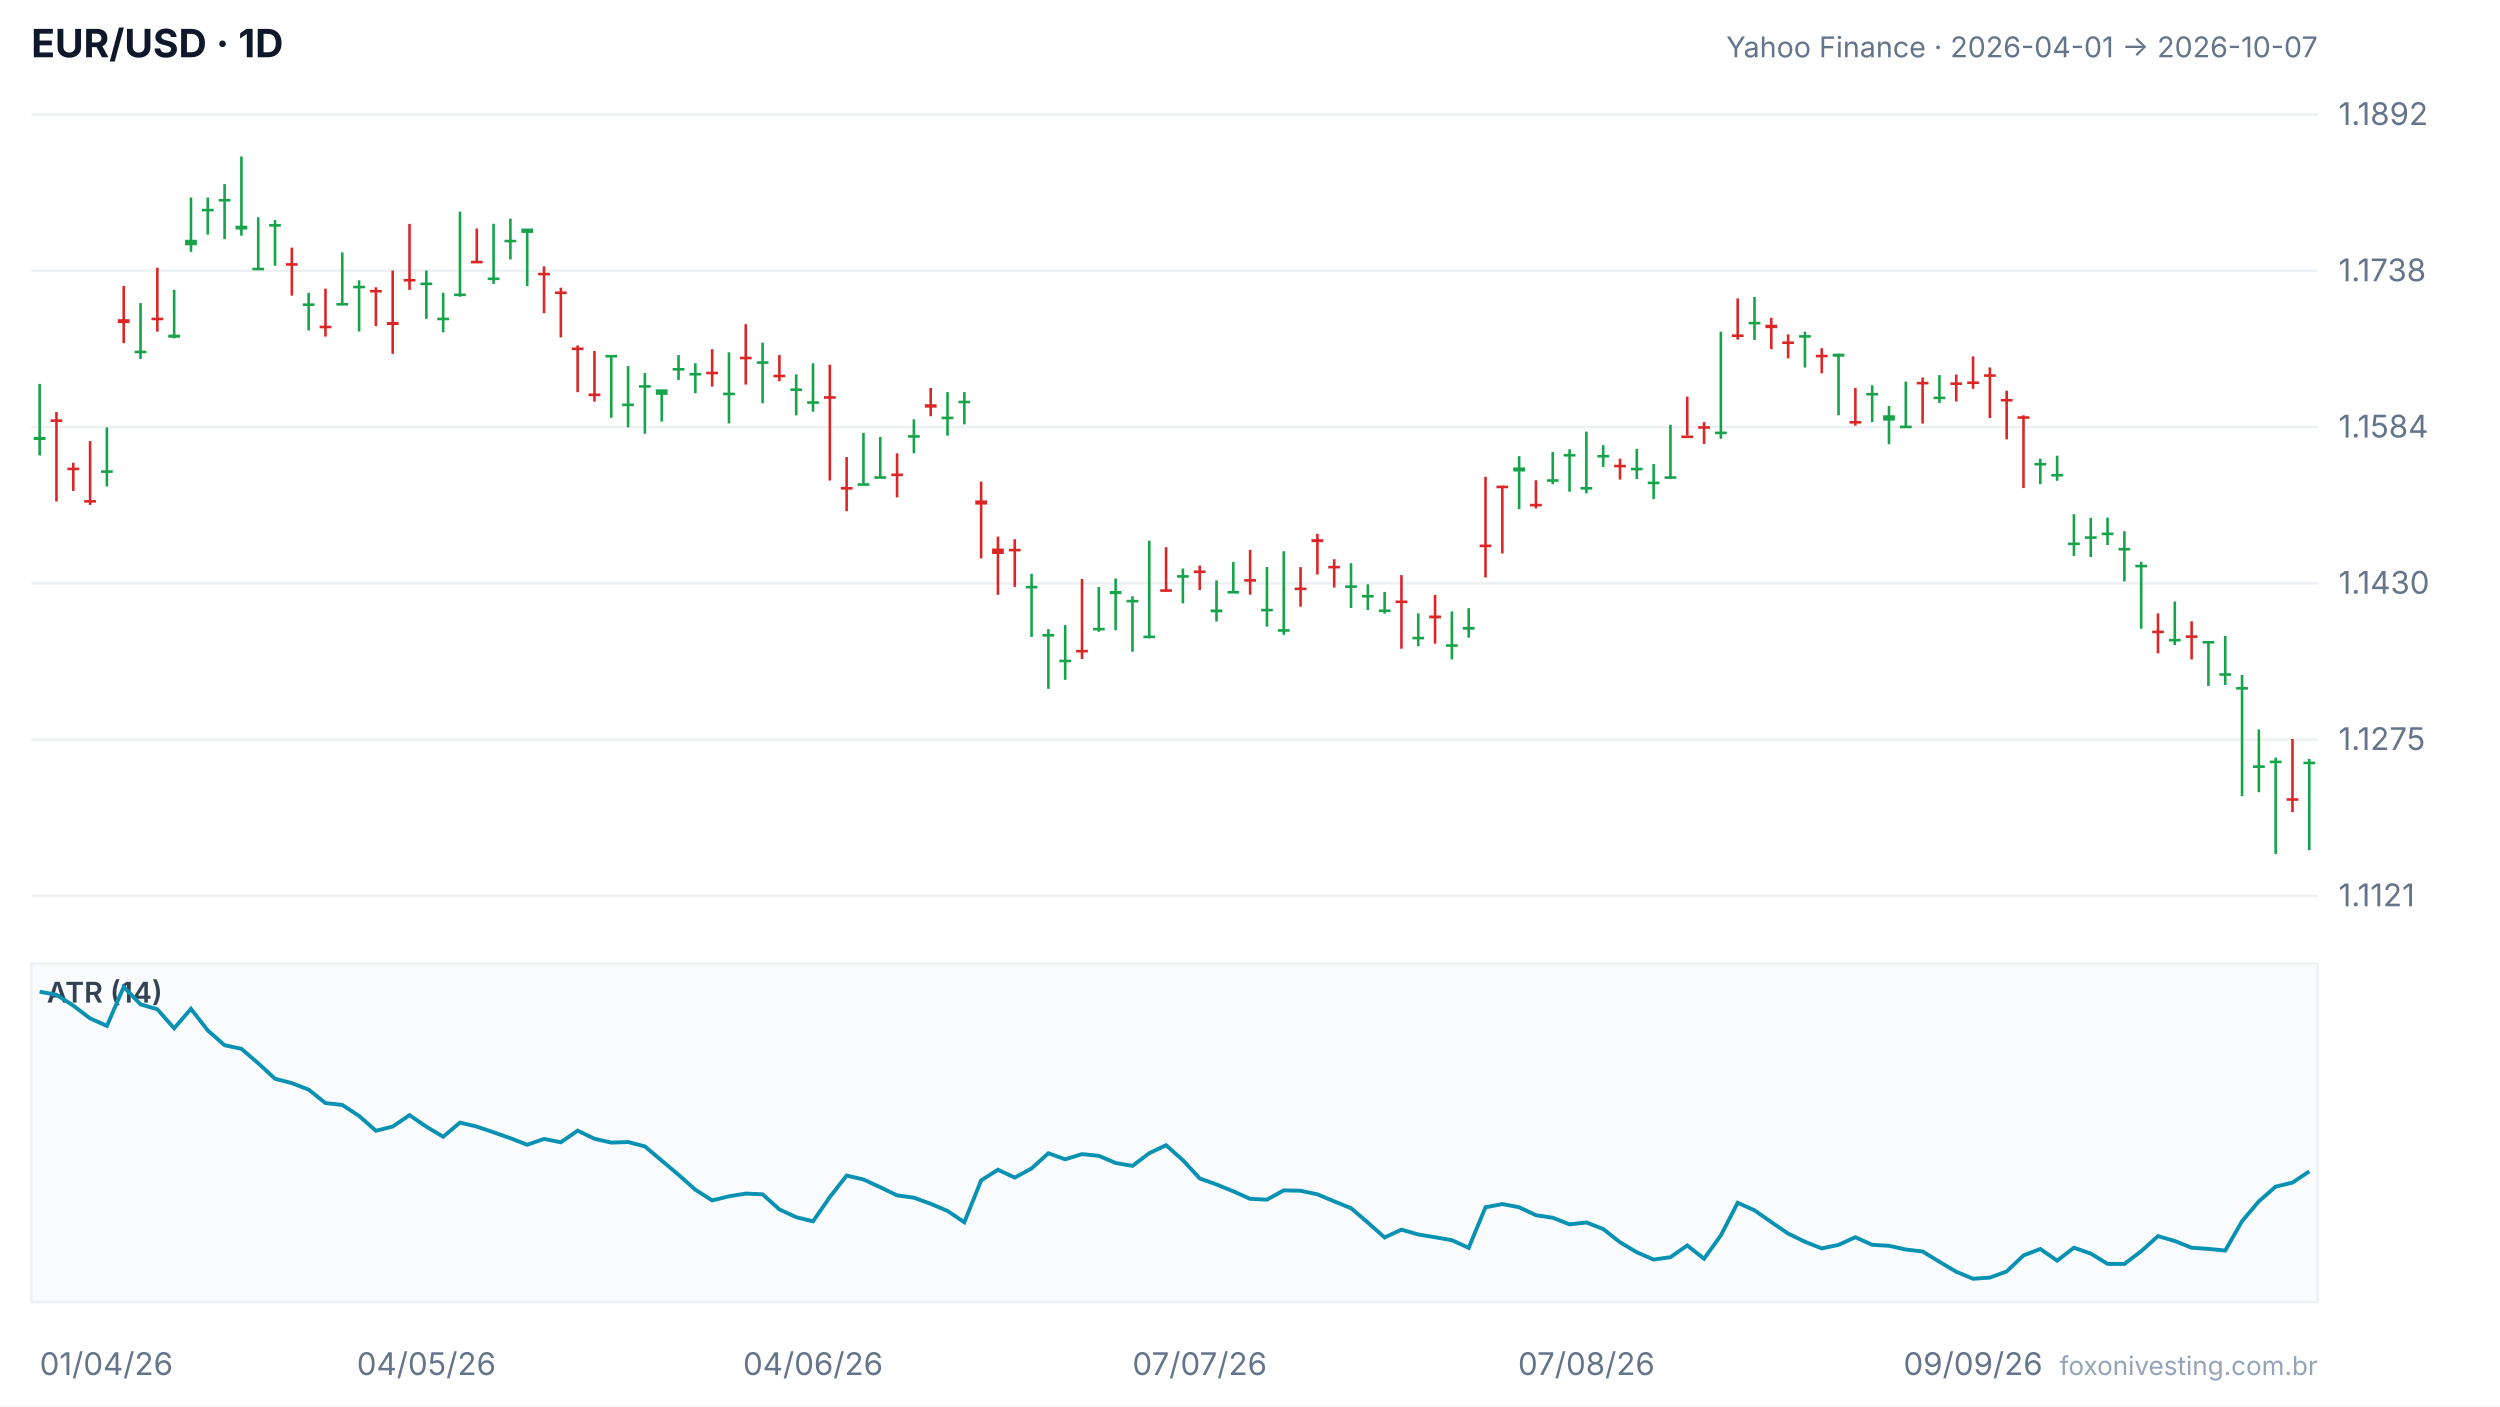
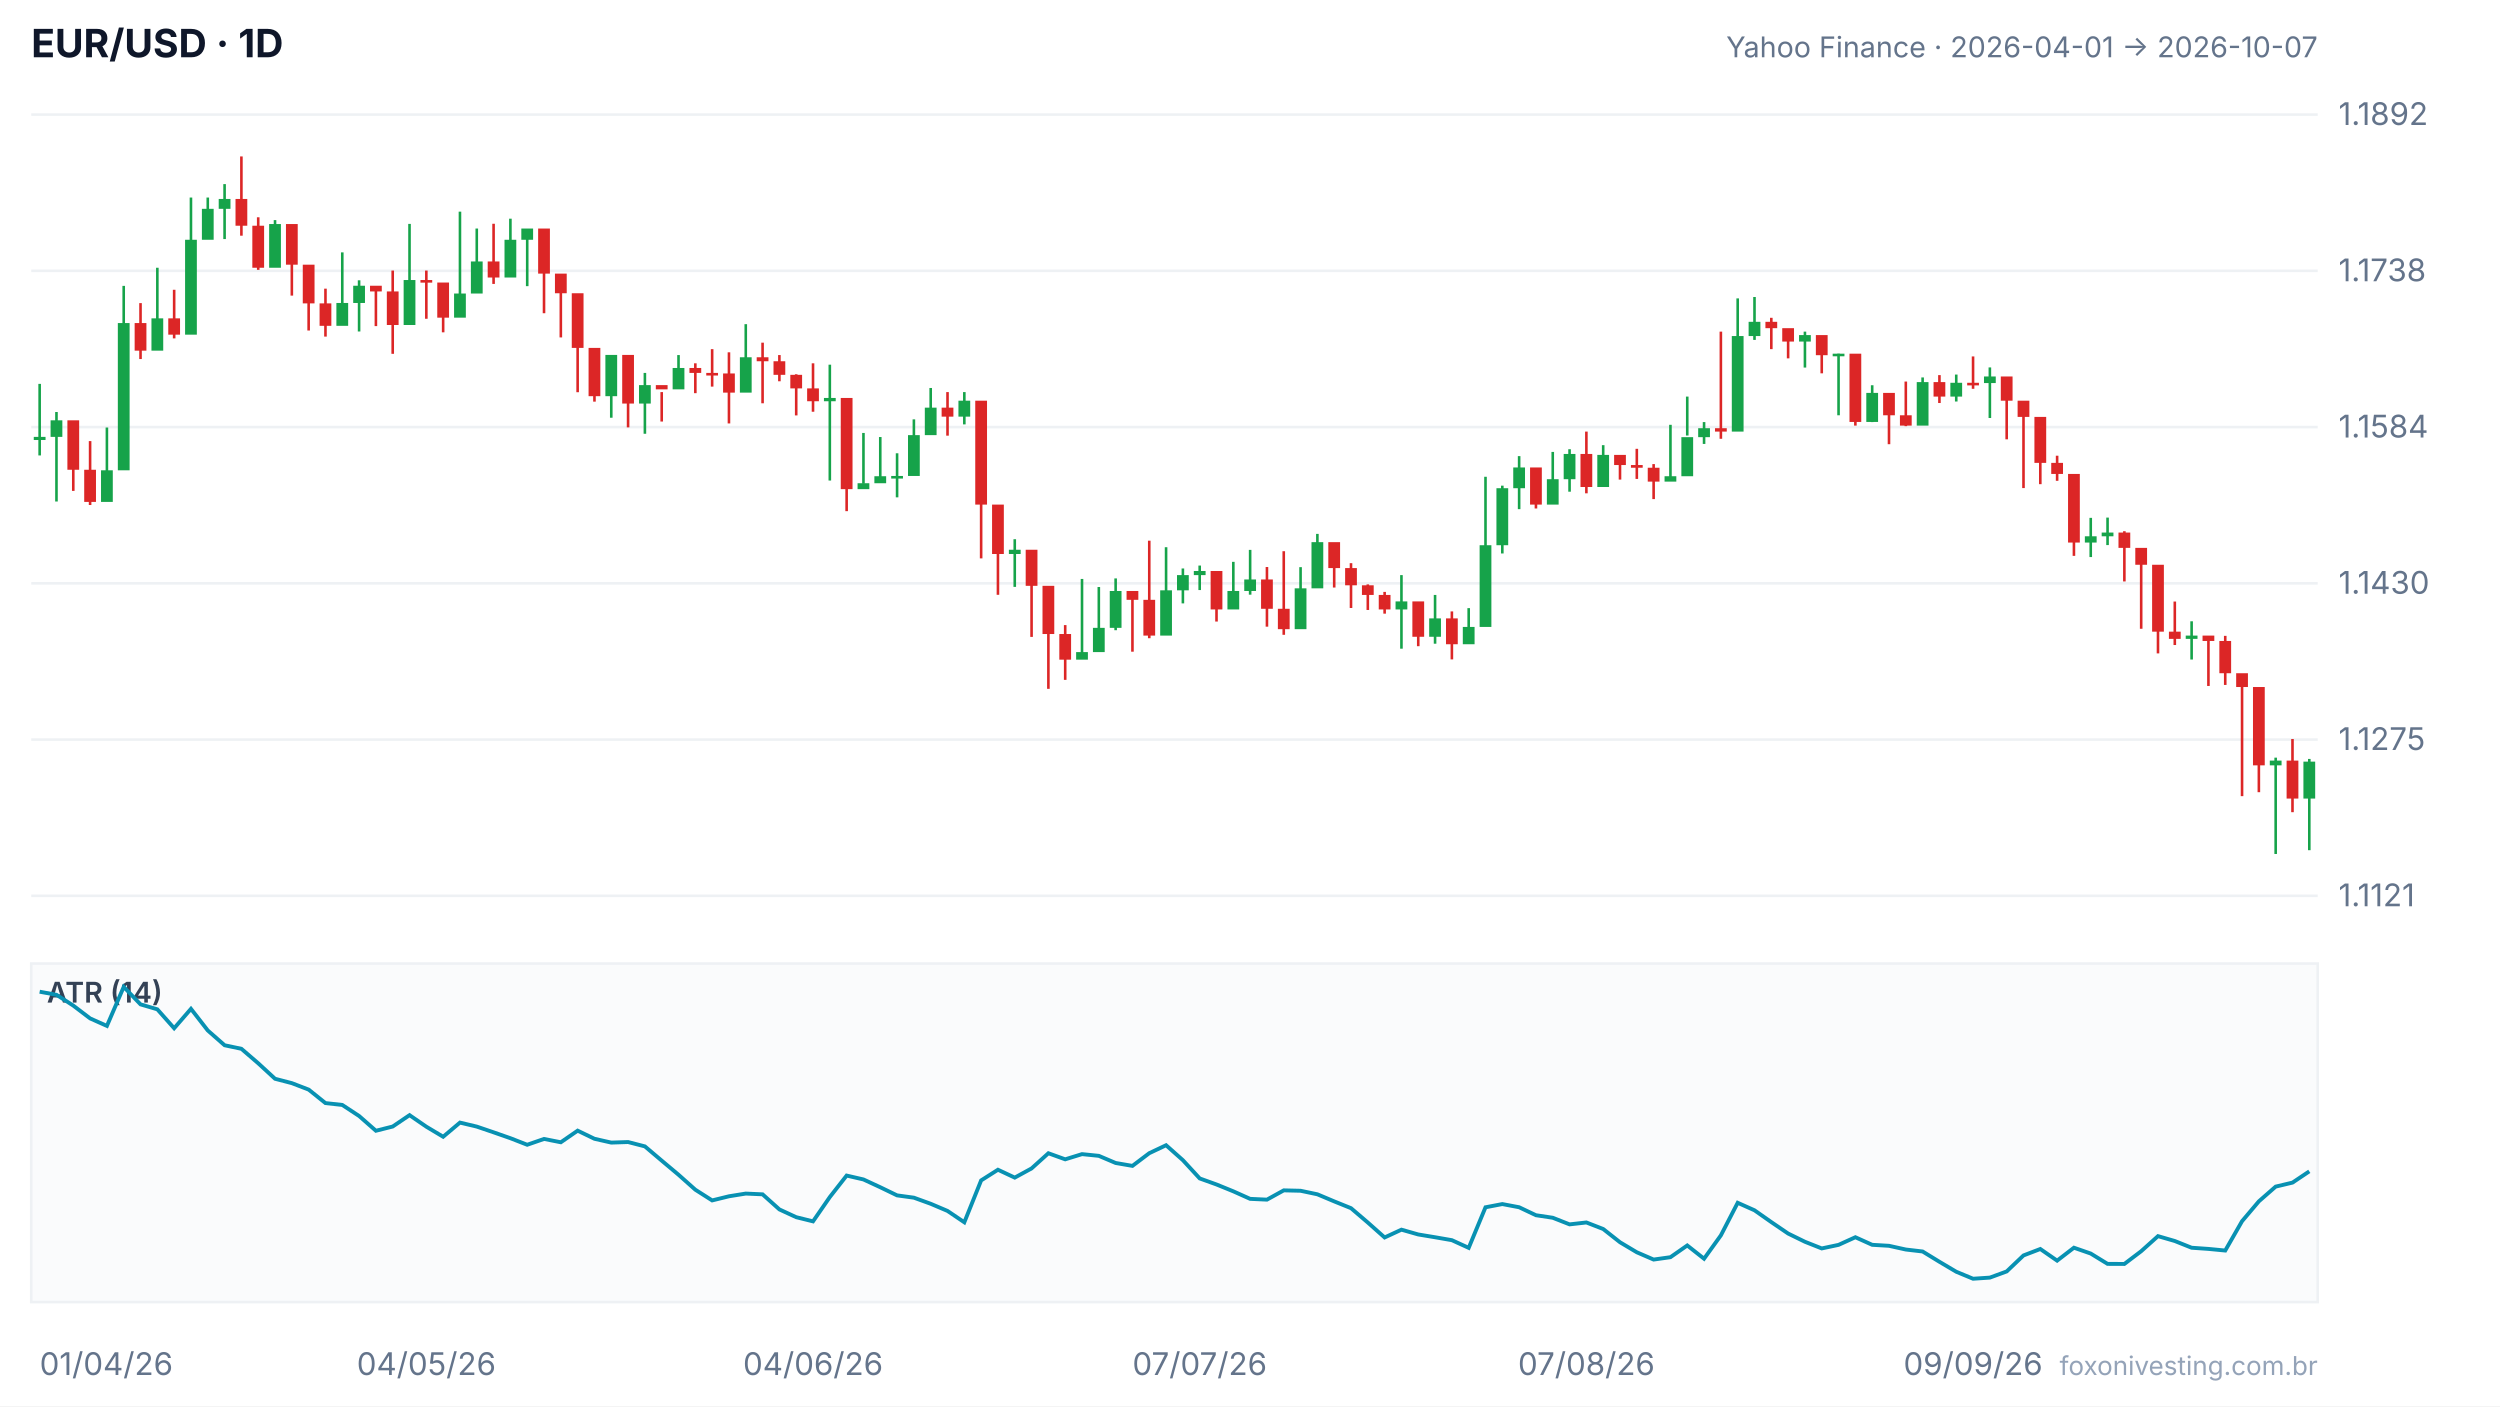
<svg xmlns="http://www.w3.org/2000/svg" viewBox="0 0 960 540" font-family="Inter,system-ui,sans-serif" font-size="12" role="img">
  <rect width="960" height="540" fill="#ffffff" />
  <text x="12" y="22" font-size="15" font-weight="700" fill="#0f172a">EUR/USD · 1D</text>
  <text x="890" y="22" font-size="11" fill="#64748b" text-anchor="end">Yahoo Finance · 2026-04-01 → 2026-10-07</text>
  <line x1="12" x2="890" y1="344" y2="344" stroke="#eef1f4" />
  <text x="898" y="348" fill="#64748b">1.1121</text>
  <line x1="12" x2="890" y1="284" y2="284" stroke="#eef1f4" />
  <text x="898" y="288" fill="#64748b">1.1275</text>
  <line x1="12" x2="890" y1="224" y2="224" stroke="#eef1f4" />
  <text x="898" y="228" fill="#64748b">1.1430</text>
  <line x1="12" x2="890" y1="164" y2="164" stroke="#eef1f4" />
  <text x="898" y="168" fill="#64748b">1.1584</text>
  <line x1="12" x2="890" y1="104" y2="104" stroke="#eef1f4" />
  <text x="898" y="108" fill="#64748b">1.1738</text>
  <line x1="12" x2="890" y1="44" y2="44" stroke="#eef1f4" />
  <text x="898" y="48" fill="#64748b">1.1892</text>
  <text x="15.228" y="528" fill="#64748b" text-anchor="start">01/04/26</text>
  <text x="163.713" y="528" fill="#64748b" text-anchor="middle">04/05/26</text>
  <text x="312.199" y="528" fill="#64748b" text-anchor="middle">04/06/26</text>
  <text x="460.684" y="528" fill="#64748b" text-anchor="middle">07/07/26</text>
  <text x="609.169" y="528" fill="#64748b" text-anchor="middle">07/08/26</text>
  <text x="757.654" y="528" fill="#64748b" text-anchor="middle">09/09/26</text>
  <line x1="15.228" x2="15.228" y1="147.408" y2="174.89" stroke="#16a34a" />
  <rect x="12.968" y="167.765" width="4.519" height="1.198" fill="#16a34a" />
-   <line x1="21.684" x2="21.684" y1="158.211" y2="192.58" stroke="#dc2626" />
-   <rect x="19.424" y="161.035" width="4.519" height="1" fill="#dc2626" />
+   <line x1="21.684" x2="21.684" y1="158.211" y2="192.58" stroke="#16a34a" />
+   <rect x="19.424" y="161.401" width="4.519" height="6.364" fill="#16a34a" />
  <line x1="28.14" x2="28.14" y1="177.693" y2="188.506" stroke="#dc2626" />
-   <rect x="25.88" y="179.559" width="4.519" height="1" fill="#dc2626" />
+   <rect x="25.88" y="161.401" width="4.519" height="18.987" fill="#dc2626" />
  <line x1="34.596" x2="34.596" y1="169.379" y2="193.919" stroke="#dc2626" />
-   <rect x="32.336" y="192.013" width="4.519" height="1" fill="#dc2626" />
+   <rect x="32.336" y="180.388" width="4.519" height="12.347" fill="#dc2626" />
  <line x1="41.051" x2="41.051" y1="164.168" y2="186.802" stroke="#16a34a" />
-   <rect x="38.792" y="180.596" width="4.519" height="1" fill="#16a34a" />
-   <line x1="47.507" x2="47.507" y1="109.776" y2="131.743" stroke="#dc2626" />
-   <rect x="45.248" y="122.567" width="4.519" height="1.487" fill="#dc2626" />
-   <line x1="53.963" x2="53.963" y1="116.394" y2="137.874" stroke="#16a34a" />
-   <rect x="51.704" y="134.652" width="4.519" height="1" fill="#16a34a" />
-   <line x1="60.419" x2="60.419" y1="102.818" y2="127.345" stroke="#dc2626" />
-   <rect x="58.16" y="121.982" width="4.519" height="1" fill="#dc2626" />
-   <line x1="66.875" x2="66.875" y1="111.273" y2="129.942" stroke="#16a34a" />
-   <rect x="64.615" y="128.512" width="4.519" height="1.166" fill="#16a34a" />
+   <rect x="38.792" y="180.596" width="4.519" height="12.139" fill="#16a34a" />
+   <line x1="47.507" x2="47.507" y1="109.776" y2="131.743" stroke="#16a34a" />
+   <rect x="45.248" y="124.055" width="4.519" height="56.541" fill="#16a34a" />
+   <line x1="53.963" x2="53.963" y1="116.394" y2="137.874" stroke="#dc2626" />
+   <rect x="51.704" y="124.055" width="4.519" height="10.598" fill="#dc2626" />
+   <line x1="60.419" x2="60.419" y1="102.818" y2="127.345" stroke="#16a34a" />
+   <rect x="58.16" y="122.248" width="4.519" height="12.404" fill="#16a34a" />
+   <line x1="66.875" x2="66.875" y1="111.273" y2="129.942" stroke="#dc2626" />
+   <rect x="64.615" y="122.248" width="4.519" height="6.263" fill="#dc2626" />
  <line x1="73.331" x2="73.331" y1="75.856" y2="96.699" stroke="#16a34a" />
-   <rect x="71.071" y="92.071" width="4.519" height="2.1" fill="#16a34a" />
+   <rect x="71.071" y="92.071" width="4.519" height="36.44" fill="#16a34a" />
  <line x1="79.787" x2="79.787" y1="75.856" y2="90.078" stroke="#16a34a" />
-   <rect x="77.527" y="80.192" width="4.519" height="1" fill="#16a34a" />
+   <rect x="77.527" y="80.192" width="4.519" height="11.88" fill="#16a34a" />
  <line x1="86.243" x2="86.243" y1="70.697" y2="91.802" stroke="#16a34a" />
-   <rect x="83.983" y="76.399" width="4.519" height="1" fill="#16a34a" />
-   <line x1="92.699" x2="92.699" y1="60.071" y2="90.509" stroke="#16a34a" />
-   <rect x="90.439" y="86.679" width="4.519" height="1.457" fill="#16a34a" />
-   <line x1="99.154" x2="99.154" y1="83.437" y2="103.622" stroke="#16a34a" />
-   <rect x="96.895" y="102.818" width="4.519" height="1" fill="#16a34a" />
+   <rect x="83.983" y="76.399" width="4.519" height="3.793" fill="#16a34a" />
+   <line x1="92.699" x2="92.699" y1="60.071" y2="90.509" stroke="#dc2626" />
+   <rect x="90.439" y="76.399" width="4.519" height="10.28" fill="#dc2626" />
+   <line x1="99.154" x2="99.154" y1="83.437" y2="103.622" stroke="#dc2626" />
+   <rect x="96.895" y="86.679" width="4.519" height="16.139" fill="#dc2626" />
  <line x1="105.61" x2="105.61" y1="84.518" y2="102.068" stroke="#16a34a" />
-   <rect x="103.351" y="86.031" width="4.519" height="1" fill="#16a34a" />
+   <rect x="103.351" y="86.031" width="4.519" height="16.787" fill="#16a34a" />
  <line x1="112.066" x2="112.066" y1="95.085" y2="113.514" stroke="#dc2626" />
-   <rect x="109.807" y="101.048" width="4.519" height="1" fill="#dc2626" />
-   <line x1="118.522" x2="118.522" y1="112.447" y2="126.921" stroke="#16a34a" />
-   <rect x="116.263" y="116.501" width="4.519" height="1" fill="#16a34a" />
+   <rect x="109.807" y="86.031" width="4.519" height="15.607" fill="#dc2626" />
+   <line x1="118.522" x2="118.522" y1="112.447" y2="126.921" stroke="#dc2626" />
+   <rect x="116.263" y="101.638" width="4.519" height="14.862" fill="#dc2626" />
  <line x1="124.978" x2="124.978" y1="110.845" y2="129.253" stroke="#dc2626" />
-   <rect x="122.718" y="125.064" width="4.519" height="1" fill="#dc2626" />
+   <rect x="122.718" y="116.501" width="4.519" height="8.616" fill="#dc2626" />
  <line x1="131.434" x2="131.434" y1="96.914" y2="116.554" stroke="#16a34a" />
-   <rect x="129.174" y="116.341" width="4.519" height="1" fill="#16a34a" />
+   <rect x="129.174" y="116.341" width="4.519" height="8.776" fill="#16a34a" />
  <line x1="137.89" x2="137.89" y1="107.637" y2="127.292" stroke="#16a34a" />
-   <rect x="135.63" y="109.723" width="4.519" height="1" fill="#16a34a" />
+   <rect x="135.63" y="109.723" width="4.519" height="6.618" fill="#16a34a" />
  <line x1="144.346" x2="144.346" y1="110.311" y2="125.223" stroke="#dc2626" />
-   <rect x="142.086" y="111.326" width="4.519" height="1" fill="#dc2626" />
+   <rect x="142.086" y="109.723" width="4.519" height="2.19" fill="#dc2626" />
  <line x1="150.801" x2="150.801" y1="103.89" y2="135.868" stroke="#dc2626" />
-   <rect x="148.542" y="123.63" width="4.519" height="1.168" fill="#dc2626" />
-   <line x1="157.257" x2="157.257" y1="85.977" y2="111.326" stroke="#dc2626" />
-   <rect x="154.998" y="107.103" width="4.519" height="1" fill="#dc2626" />
-   <line x1="163.713" x2="163.713" y1="103.89" y2="122.407" stroke="#16a34a" />
-   <rect x="161.454" y="108.494" width="4.519" height="1" fill="#16a34a" />
-   <line x1="170.169" x2="170.169" y1="112.447" y2="127.611" stroke="#16a34a" />
-   <rect x="167.91" y="121.982" width="4.519" height="1" fill="#16a34a" />
+   <rect x="148.542" y="111.913" width="4.519" height="12.885" fill="#dc2626" />
+   <line x1="157.257" x2="157.257" y1="85.977" y2="111.326" stroke="#16a34a" />
+   <rect x="154.998" y="107.531" width="4.519" height="17.267" fill="#16a34a" />
+   <line x1="163.713" x2="163.713" y1="103.89" y2="122.407" stroke="#dc2626" />
+   <rect x="161.454" y="107.531" width="4.519" height="1" fill="#dc2626" />
+   <line x1="170.169" x2="170.169" y1="112.447" y2="127.611" stroke="#dc2626" />
+   <rect x="167.91" y="108.494" width="4.519" height="13.489" fill="#dc2626" />
  <line x1="176.625" x2="176.625" y1="81.274" y2="113.941" stroke="#16a34a" />
-   <rect x="174.365" y="112.714" width="4.519" height="1" fill="#16a34a" />
-   <line x1="183.081" x2="183.081" y1="87.759" y2="100.673" stroke="#dc2626" />
-   <rect x="180.821" y="100.136" width="4.519" height="1" fill="#dc2626" />
-   <line x1="189.537" x2="189.537" y1="85.923" y2="109.028" stroke="#16a34a" />
-   <rect x="187.277" y="106.567" width="4.519" height="1" fill="#16a34a" />
+   <rect x="174.365" y="112.714" width="4.519" height="9.268" fill="#16a34a" />
+   <line x1="183.081" x2="183.081" y1="87.759" y2="100.673" stroke="#16a34a" />
+   <rect x="180.821" y="100.404" width="4.519" height="12.31" fill="#16a34a" />
+   <line x1="189.537" x2="189.537" y1="85.923" y2="109.028" stroke="#dc2626" />
+   <rect x="187.277" y="100.404" width="4.519" height="6.163" fill="#dc2626" />
  <line x1="195.993" x2="195.993" y1="83.978" y2="99.653" stroke="#16a34a" />
-   <rect x="193.733" y="92.071" width="4.519" height="1" fill="#16a34a" />
+   <rect x="193.733" y="92.071" width="4.519" height="14.496" fill="#16a34a" />
  <line x1="202.449" x2="202.449" y1="88.298" y2="109.883" stroke="#16a34a" />
-   <rect x="200.189" y="87.759" width="4.519" height="1.672" fill="#16a34a" />
+   <rect x="200.189" y="87.759" width="4.519" height="4.313" fill="#16a34a" />
  <line x1="208.904" x2="208.904" y1="102.282" y2="120.281" stroke="#dc2626" />
-   <rect x="206.645" y="104.748" width="4.519" height="1" fill="#dc2626" />
+   <rect x="206.645" y="87.759" width="4.519" height="17.31" fill="#dc2626" />
  <line x1="215.36" x2="215.36" y1="110.471" y2="129.571" stroke="#dc2626" />
-   <rect x="213.101" y="111.913" width="4.519" height="1" fill="#dc2626" />
+   <rect x="213.101" y="105.068" width="4.519" height="7.539" fill="#dc2626" />
  <line x1="221.816" x2="221.816" y1="132.642" y2="150.613" stroke="#dc2626" />
-   <rect x="219.557" y="133.436" width="4.519" height="1" fill="#dc2626" />
+   <rect x="219.557" y="112.607" width="4.519" height="20.987" fill="#dc2626" />
  <line x1="228.272" x2="228.272" y1="134.758" y2="154.232" stroke="#dc2626" />
-   <rect x="226.013" y="151.085" width="4.519" height="1.05" fill="#dc2626" />
+   <rect x="226.013" y="133.594" width="4.519" height="18.541" fill="#dc2626" />
  <line x1="234.728" x2="234.728" y1="136.343" y2="160.408" stroke="#16a34a" />
-   <rect x="232.468" y="136.29" width="4.519" height="1" fill="#16a34a" />
-   <line x1="241.184" x2="241.184" y1="140.565" y2="164.115" stroke="#16a34a" />
-   <rect x="238.924" y="154.966" width="4.519" height="1" fill="#16a34a" />
+   <rect x="232.468" y="136.29" width="4.519" height="15.845" fill="#16a34a" />
+   <line x1="241.184" x2="241.184" y1="140.565" y2="164.115" stroke="#dc2626" />
+   <rect x="238.924" y="136.29" width="4.519" height="18.675" fill="#dc2626" />
  <line x1="247.64" x2="247.64" y1="143.2" y2="166.566" stroke="#16a34a" />
-   <rect x="245.38" y="147.882" width="4.519" height="1" fill="#16a34a" />
-   <line x1="254.096" x2="254.096" y1="150.561" y2="161.871" stroke="#16a34a" />
-   <rect x="251.836" y="149.51" width="4.519" height="2.1" fill="#16a34a" />
+   <rect x="245.38" y="147.882" width="4.519" height="7.084" fill="#16a34a" />
+   <line x1="254.096" x2="254.096" y1="150.561" y2="161.871" stroke="#dc2626" />
+   <rect x="251.836" y="147.882" width="4.519" height="1.629" fill="#dc2626" />
  <line x1="260.551" x2="260.551" y1="136.343" y2="145.937" stroke="#16a34a" />
-   <rect x="258.292" y="141.303" width="4.519" height="1" fill="#16a34a" />
-   <line x1="267.007" x2="267.007" y1="139.51" y2="150.98" stroke="#16a34a" />
-   <rect x="264.748" y="143.2" width="4.519" height="1" fill="#16a34a" />
+   <rect x="258.292" y="141.303" width="4.519" height="8.207" fill="#16a34a" />
+   <line x1="267.007" x2="267.007" y1="139.51" y2="150.98" stroke="#dc2626" />
+   <rect x="264.748" y="141.303" width="4.519" height="1.897" fill="#dc2626" />
  <line x1="273.463" x2="273.463" y1="134.07" y2="148.46" stroke="#dc2626" />
-   <rect x="271.204" y="142.726" width="4.519" height="1" fill="#dc2626" />
-   <line x1="279.919" x2="279.919" y1="135.286" y2="162.601" stroke="#16a34a" />
-   <rect x="277.66" y="150.771" width="4.519" height="1" fill="#16a34a" />
-   <line x1="286.375" x2="286.375" y1="124.48" y2="147.671" stroke="#dc2626" />
-   <rect x="284.115" y="136.977" width="4.519" height="1" fill="#dc2626" />
-   <line x1="292.831" x2="292.831" y1="131.584" y2="154.861" stroke="#16a34a" />
-   <rect x="290.571" y="138.719" width="4.519" height="1" fill="#16a34a" />
+   <rect x="271.204" y="143.2" width="4.519" height="1" fill="#dc2626" />
+   <line x1="279.919" x2="279.919" y1="135.286" y2="162.601" stroke="#dc2626" />
+   <rect x="277.66" y="143.41" width="4.519" height="7.36" fill="#dc2626" />
+   <line x1="286.375" x2="286.375" y1="124.48" y2="147.671" stroke="#16a34a" />
+   <rect x="284.115" y="137.188" width="4.519" height="13.582" fill="#16a34a" />
+   <line x1="292.831" x2="292.831" y1="131.584" y2="154.861" stroke="#dc2626" />
+   <rect x="290.571" y="137.188" width="4.519" height="1.531" fill="#dc2626" />
  <line x1="299.287" x2="299.287" y1="136.343" y2="146.41" stroke="#dc2626" />
-   <rect x="297.027" y="143.884" width="4.519" height="1" fill="#dc2626" />
-   <line x1="305.743" x2="305.743" y1="143.726" y2="159.519" stroke="#16a34a" />
-   <rect x="303.483" y="149.143" width="4.519" height="1" fill="#16a34a" />
-   <line x1="312.199" x2="312.199" y1="139.51" y2="158.107" stroke="#16a34a" />
-   <rect x="309.939" y="154.075" width="4.519" height="1" fill="#16a34a" />
-   <line x1="318.654" x2="318.654" y1="140.037" y2="184.528" stroke="#dc2626" />
-   <rect x="316.395" y="152.135" width="4.519" height="1" fill="#dc2626" />
+   <rect x="297.027" y="138.719" width="4.519" height="5.218" fill="#dc2626" />
+   <line x1="305.743" x2="305.743" y1="143.726" y2="159.519" stroke="#dc2626" />
+   <rect x="303.483" y="143.937" width="4.519" height="5.206" fill="#dc2626" />
+   <line x1="312.199" x2="312.199" y1="139.51" y2="158.107" stroke="#dc2626" />
+   <rect x="309.939" y="149.143" width="4.519" height="4.932" fill="#dc2626" />
+   <line x1="318.654" x2="318.654" y1="140.037" y2="184.528" stroke="#16a34a" />
+   <rect x="316.395" y="152.816" width="4.519" height="1.259" fill="#16a34a" />
  <line x1="325.11" x2="325.11" y1="175.513" y2="196.286" stroke="#dc2626" />
-   <rect x="322.851" y="187.009" width="4.519" height="1" fill="#dc2626" />
+   <rect x="322.851" y="152.816" width="4.519" height="35.019" fill="#dc2626" />
  <line x1="331.566" x2="331.566" y1="166.253" y2="185.769" stroke="#16a34a" />
-   <rect x="329.307" y="185.562" width="4.519" height="1" fill="#16a34a" />
+   <rect x="329.307" y="185.562" width="4.519" height="2.273" fill="#16a34a" />
  <line x1="338.022" x2="338.022" y1="167.817" y2="183.39" stroke="#16a34a" />
-   <rect x="335.762" y="182.873" width="4.519" height="1" fill="#16a34a" />
-   <line x1="344.478" x2="344.478" y1="174.059" y2="190.982" stroke="#dc2626" />
-   <rect x="342.218" y="181.838" width="4.519" height="1" fill="#dc2626" />
+   <rect x="335.762" y="182.873" width="4.519" height="2.689" fill="#16a34a" />
+   <line x1="344.478" x2="344.478" y1="174.059" y2="190.982" stroke="#16a34a" />
+   <rect x="342.218" y="182.77" width="4.519" height="1" fill="#16a34a" />
  <line x1="350.934" x2="350.934" y1="161.035" y2="174.059" stroke="#16a34a" />
-   <rect x="348.674" y="167.088" width="4.519" height="1" fill="#16a34a" />
-   <line x1="357.39" x2="357.39" y1="148.986" y2="159.832" stroke="#dc2626" />
-   <rect x="355.13" y="155.228" width="4.519" height="1.309" fill="#dc2626" />
-   <line x1="363.846" x2="363.846" y1="150.561" y2="167.296" stroke="#16a34a" />
-   <rect x="361.586" y="159.99" width="4.519" height="1" fill="#16a34a" />
+   <rect x="348.674" y="167.088" width="4.519" height="15.682" fill="#16a34a" />
+   <line x1="357.39" x2="357.39" y1="148.986" y2="159.832" stroke="#16a34a" />
+   <rect x="355.13" y="156.537" width="4.519" height="10.551" fill="#16a34a" />
+   <line x1="363.846" x2="363.846" y1="150.561" y2="167.296" stroke="#dc2626" />
+   <rect x="361.586" y="156.537" width="4.519" height="3.453" fill="#dc2626" />
  <line x1="370.301" x2="370.301" y1="150.561" y2="162.967" stroke="#16a34a" />
-   <rect x="368.042" y="153.865" width="4.519" height="1" fill="#16a34a" />
+   <rect x="368.042" y="153.865" width="4.519" height="6.125" fill="#16a34a" />
  <line x1="376.757" x2="376.757" y1="184.942" y2="214.421" stroke="#dc2626" />
-   <rect x="374.498" y="192.168" width="4.519" height="1.597" fill="#dc2626" />
+   <rect x="374.498" y="153.865" width="4.519" height="39.9" fill="#dc2626" />
  <line x1="383.213" x2="383.213" y1="206.038" y2="228.407" stroke="#dc2626" />
-   <rect x="380.954" y="210.642" width="4.519" height="2.094" fill="#dc2626" />
-   <line x1="389.669" x2="389.669" y1="207.062" y2="225.363" stroke="#dc2626" />
-   <rect x="387.41" y="210.744" width="4.519" height="1" fill="#dc2626" />
-   <line x1="396.125" x2="396.125" y1="220.331" y2="244.572" stroke="#16a34a" />
-   <rect x="393.865" y="224.956" width="4.519" height="1" fill="#16a34a" />
-   <line x1="402.581" x2="402.581" y1="241.6" y2="264.513" stroke="#16a34a" />
-   <rect x="400.321" y="243.464" width="4.519" height="1" fill="#16a34a" />
-   <line x1="409.037" x2="409.037" y1="240.037" y2="261.069" stroke="#16a34a" />
-   <rect x="406.777" y="253.312" width="4.519" height="1" fill="#16a34a" />
-   <line x1="415.493" x2="415.493" y1="222.315" y2="253.061" stroke="#dc2626" />
-   <rect x="413.233" y="249.549" width="4.519" height="1" fill="#dc2626" />
+   <rect x="380.954" y="193.765" width="4.519" height="18.972" fill="#dc2626" />
+   <line x1="389.669" x2="389.669" y1="207.062" y2="225.363" stroke="#16a34a" />
+   <rect x="387.41" y="211.102" width="4.519" height="1.635" fill="#16a34a" />
+   <line x1="396.125" x2="396.125" y1="220.331" y2="244.572" stroke="#dc2626" />
+   <rect x="393.865" y="211.102" width="4.519" height="13.855" fill="#dc2626" />
+   <line x1="402.581" x2="402.581" y1="241.6" y2="264.513" stroke="#dc2626" />
+   <rect x="400.321" y="224.956" width="4.519" height="18.507" fill="#dc2626" />
+   <line x1="409.037" x2="409.037" y1="240.037" y2="261.069" stroke="#dc2626" />
+   <rect x="406.777" y="243.464" width="4.519" height="9.848" fill="#dc2626" />
+   <line x1="415.493" x2="415.493" y1="222.315" y2="253.061" stroke="#16a34a" />
+   <rect x="413.233" y="250.402" width="4.519" height="2.909" fill="#16a34a" />
  <line x1="421.949" x2="421.949" y1="225.413" y2="242.608" stroke="#16a34a" />
-   <rect x="419.689" y="241.096" width="4.519" height="1" fill="#16a34a" />
+   <rect x="419.689" y="241.096" width="4.519" height="9.307" fill="#16a34a" />
  <line x1="428.404" x2="428.404" y1="222.111" y2="242.003" stroke="#16a34a" />
-   <rect x="426.145" y="226.936" width="4.519" height="1.217" fill="#16a34a" />
-   <line x1="434.86" x2="434.86" y1="228.964" y2="250.251" stroke="#16a34a" />
-   <rect x="432.601" y="230.332" width="4.519" height="1" fill="#16a34a" />
-   <line x1="441.316" x2="441.316" y1="207.625" y2="245.075" stroke="#16a34a" />
-   <rect x="439.057" y="244.068" width="4.519" height="1" fill="#16a34a" />
-   <line x1="447.772" x2="447.772" y1="210.131" y2="227.291" stroke="#dc2626" />
-   <rect x="445.513" y="226.277" width="4.519" height="1" fill="#dc2626" />
+   <rect x="426.145" y="226.936" width="4.519" height="14.16" fill="#16a34a" />
+   <line x1="434.86" x2="434.86" y1="228.964" y2="250.251" stroke="#dc2626" />
+   <rect x="432.601" y="226.936" width="4.519" height="3.396" fill="#dc2626" />
+   <line x1="441.316" x2="441.316" y1="207.625" y2="245.075" stroke="#dc2626" />
+   <rect x="439.057" y="230.332" width="4.519" height="13.736" fill="#dc2626" />
+   <line x1="447.772" x2="447.772" y1="210.131" y2="227.291" stroke="#16a34a" />
+   <rect x="445.513" y="226.683" width="4.519" height="17.386" fill="#16a34a" />
  <line x1="454.228" x2="454.228" y1="218.295" y2="231.7" stroke="#16a34a" />
-   <rect x="451.968" y="220.84" width="4.519" height="1" fill="#16a34a" />
-   <line x1="460.684" x2="460.684" y1="217.174" y2="226.581" stroke="#dc2626" />
-   <rect x="458.424" y="219.058" width="4.519" height="1" fill="#dc2626" />
-   <line x1="467.14" x2="467.14" y1="222.874" y2="238.675" stroke="#16a34a" />
-   <rect x="464.88" y="234.027" width="4.519" height="1.112" fill="#16a34a" />
+   <rect x="451.968" y="220.84" width="4.519" height="5.843" fill="#16a34a" />
+   <line x1="460.684" x2="460.684" y1="217.174" y2="226.581" stroke="#16a34a" />
+   <rect x="458.424" y="219.262" width="4.519" height="1.578" fill="#16a34a" />
+   <line x1="467.14" x2="467.14" y1="222.874" y2="238.675" stroke="#dc2626" />
+   <rect x="464.88" y="219.262" width="4.519" height="14.765" fill="#dc2626" />
  <line x1="473.596" x2="473.596" y1="215.747" y2="227.24" stroke="#16a34a" />
-   <rect x="471.336" y="226.936" width="4.519" height="1" fill="#16a34a" />
-   <line x1="480.051" x2="480.051" y1="211.153" y2="228.356" stroke="#dc2626" />
-   <rect x="477.792" y="222.366" width="4.519" height="1" fill="#dc2626" />
-   <line x1="486.507" x2="486.507" y1="217.735" y2="240.642" stroke="#16a34a" />
-   <rect x="484.248" y="233.774" width="4.519" height="1" fill="#16a34a" />
-   <line x1="492.963" x2="492.963" y1="211.664" y2="243.766" stroke="#16a34a" />
-   <rect x="490.704" y="241.6" width="4.519" height="1" fill="#16a34a" />
-   <line x1="499.419" x2="499.419" y1="217.786" y2="232.965" stroke="#dc2626" />
-   <rect x="497.16" y="225.617" width="4.519" height="1" fill="#dc2626" />
-   <line x1="505.875" x2="505.875" y1="205.013" y2="220.585" stroke="#dc2626" />
-   <rect x="503.615" y="207.062" width="4.519" height="1.126" fill="#dc2626" />
+   <rect x="471.336" y="226.936" width="4.519" height="7.091" fill="#16a34a" />
+   <line x1="480.051" x2="480.051" y1="211.153" y2="228.356" stroke="#16a34a" />
+   <rect x="477.792" y="222.518" width="4.519" height="4.418" fill="#16a34a" />
+   <line x1="486.507" x2="486.507" y1="217.735" y2="240.642" stroke="#dc2626" />
+   <rect x="484.248" y="222.518" width="4.519" height="11.256" fill="#dc2626" />
+   <line x1="492.963" x2="492.963" y1="211.664" y2="243.766" stroke="#dc2626" />
+   <rect x="490.704" y="233.774" width="4.519" height="7.826" fill="#dc2626" />
+   <line x1="499.419" x2="499.419" y1="217.786" y2="232.965" stroke="#16a34a" />
+   <rect x="497.16" y="225.921" width="4.519" height="15.679" fill="#16a34a" />
+   <line x1="505.875" x2="505.875" y1="205.013" y2="220.585" stroke="#16a34a" />
+   <rect x="503.615" y="208.187" width="4.519" height="17.734" fill="#16a34a" />
  <line x1="512.331" x2="512.331" y1="214.726" y2="225.617" stroke="#dc2626" />
-   <rect x="510.071" y="217.276" width="4.519" height="1" fill="#dc2626" />
-   <line x1="518.787" x2="518.787" y1="216.257" y2="233.471" stroke="#16a34a" />
-   <rect x="516.527" y="224.753" width="4.519" height="1" fill="#16a34a" />
-   <line x1="525.243" x2="525.243" y1="224.398" y2="234.23" stroke="#16a34a" />
-   <rect x="522.983" y="228.458" width="4.519" height="1" fill="#16a34a" />
-   <line x1="531.699" x2="531.699" y1="227.291" y2="235.645" stroke="#16a34a" />
-   <rect x="529.439" y="234.027" width="4.519" height="1" fill="#16a34a" />
-   <line x1="538.154" x2="538.154" y1="220.84" y2="249.097" stroke="#dc2626" />
-   <rect x="535.895" y="230.586" width="4.519" height="1" fill="#dc2626" />
-   <line x1="544.61" x2="544.61" y1="235.544" y2="248.142" stroke="#16a34a" />
-   <rect x="542.351" y="244.521" width="4.519" height="1" fill="#16a34a" />
-   <line x1="551.066" x2="551.066" y1="228.458" y2="247.187" stroke="#dc2626" />
-   <rect x="548.807" y="236.352" width="4.519" height="1.111" fill="#dc2626" />
-   <line x1="557.522" x2="557.522" y1="234.786" y2="253.212" stroke="#16a34a" />
-   <rect x="555.262" y="247.388" width="4.519" height="1" fill="#16a34a" />
+   <rect x="510.071" y="208.187" width="4.519" height="9.955" fill="#dc2626" />
+   <line x1="518.787" x2="518.787" y1="216.257" y2="233.471" stroke="#dc2626" />
+   <rect x="516.527" y="218.142" width="4.519" height="6.611" fill="#dc2626" />
+   <line x1="525.243" x2="525.243" y1="224.398" y2="234.23" stroke="#dc2626" />
+   <rect x="522.983" y="224.753" width="4.519" height="3.704" fill="#dc2626" />
+   <line x1="531.699" x2="531.699" y1="227.291" y2="235.645" stroke="#dc2626" />
+   <rect x="529.439" y="228.458" width="4.519" height="5.57" fill="#dc2626" />
+   <line x1="538.154" x2="538.154" y1="220.84" y2="249.097" stroke="#16a34a" />
+   <rect x="535.895" y="230.941" width="4.519" height="3.087" fill="#16a34a" />
+   <line x1="544.61" x2="544.61" y1="235.544" y2="248.142" stroke="#dc2626" />
+   <rect x="542.351" y="230.941" width="4.519" height="13.581" fill="#dc2626" />
+   <line x1="551.066" x2="551.066" y1="228.458" y2="247.187" stroke="#16a34a" />
+   <rect x="548.807" y="237.463" width="4.519" height="7.058" fill="#16a34a" />
+   <line x1="557.522" x2="557.522" y1="234.786" y2="253.212" stroke="#dc2626" />
+   <rect x="555.262" y="237.463" width="4.519" height="9.925" fill="#dc2626" />
  <line x1="563.978" x2="563.978" y1="233.522" y2="244.873" stroke="#16a34a" />
-   <rect x="561.718" y="240.743" width="4.519" height="1.059" fill="#16a34a" />
-   <line x1="570.434" x2="570.434" y1="183.08" y2="221.755" stroke="#dc2626" />
-   <rect x="568.174" y="209.108" width="4.519" height="1" fill="#dc2626" />
-   <line x1="576.89" x2="576.89" y1="186.493" y2="212.532" stroke="#dc2626" />
-   <rect x="574.63" y="186.493" width="4.519" height="1" fill="#dc2626" />
+   <rect x="561.718" y="240.743" width="4.519" height="6.645" fill="#16a34a" />
+   <line x1="570.434" x2="570.434" y1="183.08" y2="221.755" stroke="#16a34a" />
+   <rect x="568.174" y="209.364" width="4.519" height="31.379" fill="#16a34a" />
+   <line x1="576.89" x2="576.89" y1="186.493" y2="212.532" stroke="#16a34a" />
+   <rect x="574.63" y="187.473" width="4.519" height="21.89" fill="#16a34a" />
  <line x1="583.346" x2="583.346" y1="175.15" y2="195.515" stroke="#16a34a" />
-   <rect x="581.086" y="179.507" width="4.519" height="1.554" fill="#16a34a" />
+   <rect x="581.086" y="179.507" width="4.519" height="7.966" fill="#16a34a" />
  <line x1="589.801" x2="589.801" y1="184.425" y2="195.258" stroke="#dc2626" />
-   <rect x="587.542" y="193.456" width="4.519" height="1" fill="#dc2626" />
+   <rect x="587.542" y="179.507" width="4.519" height="14.257" fill="#dc2626" />
  <line x1="596.257" x2="596.257" y1="173.54" y2="185.924" stroke="#16a34a" />
-   <rect x="593.998" y="184.012" width="4.519" height="1" fill="#16a34a" />
+   <rect x="593.998" y="184.012" width="4.519" height="9.753" fill="#16a34a" />
  <line x1="602.713" x2="602.713" y1="172.5" y2="188.816" stroke="#16a34a" />
-   <rect x="600.454" y="174.319" width="4.519" height="1" fill="#16a34a" />
-   <line x1="609.169" x2="609.169" y1="165.732" y2="189.435" stroke="#16a34a" />
-   <rect x="606.91" y="187.009" width="4.519" height="1" fill="#16a34a" />
+   <rect x="600.454" y="174.319" width="4.519" height="9.693" fill="#16a34a" />
+   <line x1="609.169" x2="609.169" y1="165.732" y2="189.435" stroke="#dc2626" />
+   <rect x="606.91" y="174.319" width="4.519" height="12.69" fill="#dc2626" />
  <line x1="615.625" x2="615.625" y1="170.94" y2="179.3" stroke="#16a34a" />
-   <rect x="613.365" y="174.683" width="4.519" height="1" fill="#16a34a" />
+   <rect x="613.365" y="174.683" width="4.519" height="12.326" fill="#16a34a" />
  <line x1="622.081" x2="622.081" y1="176.136" y2="184.166" stroke="#dc2626" />
-   <rect x="619.821" y="178.471" width="4.519" height="1" fill="#dc2626" />
-   <line x1="628.537" x2="628.537" y1="172.345" y2="183.908" stroke="#16a34a" />
-   <rect x="626.277" y="179.611" width="4.519" height="1" fill="#16a34a" />
-   <line x1="634.993" x2="634.993" y1="178.211" y2="191.653" stroke="#16a34a" />
-   <rect x="632.733" y="184.942" width="4.519" height="1" fill="#16a34a" />
+   <rect x="619.821" y="174.683" width="4.519" height="3.891" fill="#dc2626" />
+   <line x1="628.537" x2="628.537" y1="172.345" y2="183.908" stroke="#dc2626" />
+   <rect x="626.277" y="178.574" width="4.519" height="1.037" fill="#dc2626" />
+   <line x1="634.993" x2="634.993" y1="178.211" y2="191.653" stroke="#dc2626" />
+   <rect x="632.733" y="179.611" width="4.519" height="5.331" fill="#dc2626" />
  <line x1="641.449" x2="641.449" y1="163.124" y2="183.96" stroke="#16a34a" />
-   <rect x="639.189" y="182.873" width="4.519" height="1" fill="#16a34a" />
-   <line x1="647.904" x2="647.904" y1="152.292" y2="167.244" stroke="#dc2626" />
-   <rect x="645.645" y="167.244" width="4.519" height="1" fill="#dc2626" />
-   <line x1="654.36" x2="654.36" y1="162.079" y2="170.472" stroke="#dc2626" />
-   <rect x="652.101" y="163.646" width="4.519" height="1" fill="#dc2626" />
-   <line x1="660.816" x2="660.816" y1="127.345" y2="168.494" stroke="#16a34a" />
-   <rect x="658.557" y="165.732" width="4.519" height="1" fill="#16a34a" />
-   <line x1="667.272" x2="667.272" y1="114.582" y2="130.419" stroke="#dc2626" />
-   <rect x="665.012" y="128.406" width="4.519" height="1" fill="#dc2626" />
+   <rect x="639.189" y="182.873" width="4.519" height="2.069" fill="#16a34a" />
+   <line x1="647.904" x2="647.904" y1="152.292" y2="167.244" stroke="#16a34a" />
+   <rect x="645.645" y="167.869" width="4.519" height="15.004" fill="#16a34a" />
+   <line x1="654.36" x2="654.36" y1="162.079" y2="170.472" stroke="#16a34a" />
+   <rect x="652.101" y="164.428" width="4.519" height="3.441" fill="#16a34a" />
+   <line x1="660.816" x2="660.816" y1="127.345" y2="168.494" stroke="#dc2626" />
+   <rect x="658.557" y="164.428" width="4.519" height="1.304" fill="#dc2626" />
+   <line x1="667.272" x2="667.272" y1="114.582" y2="130.419" stroke="#16a34a" />
+   <rect x="665.012" y="129.042" width="4.519" height="36.691" fill="#16a34a" />
  <line x1="673.728" x2="673.728" y1="114.048" y2="130.525" stroke="#16a34a" />
-   <rect x="671.468" y="123.577" width="4.519" height="1" fill="#16a34a" />
+   <rect x="671.468" y="123.577" width="4.519" height="5.465" fill="#16a34a" />
  <line x1="680.184" x2="680.184" y1="122.036" y2="134.07" stroke="#dc2626" />
-   <rect x="677.924" y="124.692" width="4.519" height="1.327" fill="#dc2626" />
+   <rect x="677.924" y="123.577" width="4.519" height="2.443" fill="#dc2626" />
  <line x1="686.64" x2="686.64" y1="128.406" y2="137.611" stroke="#dc2626" />
-   <rect x="684.38" y="131.108" width="4.519" height="1" fill="#dc2626" />
+   <rect x="684.38" y="126.019" width="4.519" height="5.141" fill="#dc2626" />
  <line x1="693.096" x2="693.096" y1="127.345" y2="141.145" stroke="#16a34a" />
-   <rect x="690.836" y="128.671" width="4.519" height="1" fill="#16a34a" />
+   <rect x="690.836" y="128.671" width="4.519" height="2.49" fill="#16a34a" />
  <line x1="699.551" x2="699.551" y1="133.7" y2="143.358" stroke="#dc2626" />
-   <rect x="697.292" y="136.237" width="4.519" height="1" fill="#dc2626" />
+   <rect x="697.292" y="128.671" width="4.519" height="7.725" fill="#dc2626" />
  <line x1="706.007" x2="706.007" y1="135.815" y2="159.467" stroke="#16a34a" />
-   <rect x="703.748" y="135.815" width="4.519" height="1.162" fill="#16a34a" />
+   <rect x="703.748" y="135.815" width="4.519" height="1" fill="#16a34a" />
  <line x1="712.463" x2="712.463" y1="148.986" y2="163.437" stroke="#dc2626" />
-   <rect x="710.204" y="161.662" width="4.519" height="1" fill="#dc2626" />
+   <rect x="710.204" y="135.815" width="4.519" height="26.213" fill="#dc2626" />
  <line x1="718.919" x2="718.919" y1="147.934" y2="162.079" stroke="#16a34a" />
-   <rect x="716.66" y="150.875" width="4.519" height="1" fill="#16a34a" />
-   <line x1="725.375" x2="725.375" y1="155.856" y2="170.576" stroke="#16a34a" />
-   <rect x="723.115" y="159.467" width="4.519" height="2.038" fill="#16a34a" />
-   <line x1="731.831" x2="731.831" y1="146.515" y2="163.646" stroke="#16a34a" />
-   <rect x="729.571" y="163.437" width="4.519" height="1" fill="#16a34a" />
-   <line x1="738.287" x2="738.287" y1="144.937" y2="162.654" stroke="#dc2626" />
-   <rect x="736.027" y="146.62" width="4.519" height="1" fill="#dc2626" />
-   <line x1="744.743" x2="744.743" y1="144.042" y2="154.756" stroke="#16a34a" />
-   <rect x="742.483" y="152.292" width="4.519" height="1" fill="#16a34a" />
-   <line x1="751.199" x2="751.199" y1="143.832" y2="154.18" stroke="#dc2626" />
-   <rect x="748.939" y="146.83" width="4.519" height="1" fill="#dc2626" />
+   <rect x="716.66" y="150.875" width="4.519" height="11.152" fill="#16a34a" />
+   <line x1="725.375" x2="725.375" y1="155.856" y2="170.576" stroke="#dc2626" />
+   <rect x="723.115" y="150.875" width="4.519" height="8.591" fill="#dc2626" />
+   <line x1="731.831" x2="731.831" y1="146.515" y2="163.646" stroke="#dc2626" />
+   <rect x="729.571" y="159.467" width="4.519" height="3.97" fill="#dc2626" />
+   <line x1="738.287" x2="738.287" y1="144.937" y2="162.654" stroke="#16a34a" />
+   <rect x="736.027" y="146.725" width="4.519" height="16.712" fill="#16a34a" />
+   <line x1="744.743" x2="744.743" y1="144.042" y2="154.756" stroke="#dc2626" />
+   <rect x="742.483" y="146.725" width="4.519" height="5.567" fill="#dc2626" />
+   <line x1="751.199" x2="751.199" y1="143.832" y2="154.18" stroke="#16a34a" />
+   <rect x="748.939" y="146.988" width="4.519" height="5.304" fill="#16a34a" />
  <line x1="757.654" x2="757.654" y1="136.871" y2="149.3" stroke="#dc2626" />
-   <rect x="755.395" y="146.462" width="4.519" height="1" fill="#dc2626" />
-   <line x1="764.11" x2="764.11" y1="141.092" y2="160.513" stroke="#dc2626" />
-   <rect x="761.851" y="143.726" width="4.519" height="1" fill="#dc2626" />
+   <rect x="755.395" y="146.988" width="4.519" height="1" fill="#dc2626" />
+   <line x1="764.11" x2="764.11" y1="141.092" y2="160.513" stroke="#16a34a" />
+   <rect x="761.851" y="144.569" width="4.519" height="2.525" fill="#16a34a" />
  <line x1="770.566" x2="770.566" y1="150.035" y2="168.702" stroke="#dc2626" />
-   <rect x="768.307" y="153.184" width="4.519" height="1" fill="#dc2626" />
+   <rect x="768.307" y="144.569" width="4.519" height="9.296" fill="#dc2626" />
  <line x1="777.022" x2="777.022" y1="159.467" y2="187.422" stroke="#dc2626" />
-   <rect x="774.762" y="159.832" width="4.519" height="1" fill="#dc2626" />
-   <line x1="783.478" x2="783.478" y1="176.136" y2="185.924" stroke="#16a34a" />
-   <rect x="781.218" y="177.745" width="4.519" height="1" fill="#16a34a" />
-   <line x1="789.934" x2="789.934" y1="174.994" y2="184.632" stroke="#16a34a" />
-   <rect x="787.674" y="181.993" width="4.519" height="1" fill="#16a34a" />
-   <line x1="796.39" x2="796.39" y1="197.469" y2="213.451" stroke="#16a34a" />
-   <rect x="794.13" y="208.341" width="4.519" height="1" fill="#16a34a" />
+   <rect x="774.762" y="153.865" width="4.519" height="6.229" fill="#dc2626" />
+   <line x1="783.478" x2="783.478" y1="176.136" y2="185.924" stroke="#dc2626" />
+   <rect x="781.218" y="160.094" width="4.519" height="17.651" fill="#dc2626" />
+   <line x1="789.934" x2="789.934" y1="174.994" y2="184.632" stroke="#dc2626" />
+   <rect x="787.674" y="177.745" width="4.519" height="4.249" fill="#dc2626" />
+   <line x1="796.39" x2="796.39" y1="197.469" y2="213.451" stroke="#dc2626" />
+   <rect x="794.13" y="181.993" width="4.519" height="26.348" fill="#dc2626" />
  <line x1="802.846" x2="802.846" y1="198.857" y2="213.911" stroke="#16a34a" />
-   <rect x="800.586" y="205.935" width="4.519" height="1" fill="#16a34a" />
+   <rect x="800.586" y="205.935" width="4.519" height="2.406" fill="#16a34a" />
  <line x1="809.301" x2="809.301" y1="198.754" y2="209.313" stroke="#16a34a" />
-   <rect x="807.042" y="204.501" width="4.519" height="1" fill="#16a34a" />
-   <line x1="815.757" x2="815.757" y1="203.988" y2="223.28" stroke="#16a34a" />
-   <rect x="813.498" y="210.387" width="4.519" height="1" fill="#16a34a" />
-   <line x1="822.213" x2="822.213" y1="215.747" y2="241.449" stroke="#16a34a" />
-   <rect x="819.954" y="216.868" width="4.519" height="1" fill="#16a34a" />
+   <rect x="807.042" y="204.501" width="4.519" height="1.434" fill="#16a34a" />
+   <line x1="815.757" x2="815.757" y1="203.988" y2="223.28" stroke="#dc2626" />
+   <rect x="813.498" y="204.501" width="4.519" height="5.885" fill="#dc2626" />
+   <line x1="822.213" x2="822.213" y1="215.747" y2="241.449" stroke="#dc2626" />
+   <rect x="819.954" y="210.387" width="4.519" height="6.482" fill="#dc2626" />
  <line x1="828.669" x2="828.669" y1="235.544" y2="250.904" stroke="#dc2626" />
-   <rect x="826.41" y="242.154" width="4.519" height="1" fill="#dc2626" />
-   <line x1="835.125" x2="835.125" y1="230.991" y2="247.69" stroke="#16a34a" />
-   <rect x="832.865" y="245.326" width="4.519" height="1" fill="#16a34a" />
-   <line x1="841.581" x2="841.581" y1="238.574" y2="253.262" stroke="#dc2626" />
-   <rect x="839.321" y="243.968" width="4.519" height="1" fill="#dc2626" />
-   <line x1="848.037" x2="848.037" y1="246.131" y2="263.415" stroke="#16a34a" />
-   <rect x="845.777" y="246.131" width="4.519" height="1" fill="#16a34a" />
-   <line x1="854.493" x2="854.493" y1="244.169" y2="263.016" stroke="#16a34a" />
-   <rect x="852.233" y="258.519" width="4.519" height="1" fill="#16a34a" />
-   <line x1="860.949" x2="860.949" y1="259.169" y2="305.721" stroke="#16a34a" />
-   <rect x="858.689" y="263.815" width="4.519" height="1" fill="#16a34a" />
-   <line x1="867.404" x2="867.404" y1="280.119" y2="304.204" stroke="#16a34a" />
-   <rect x="865.145" y="293.893" width="4.519" height="1" fill="#16a34a" />
+   <rect x="826.41" y="216.868" width="4.519" height="25.689" fill="#dc2626" />
+   <line x1="835.125" x2="835.125" y1="230.991" y2="247.69" stroke="#dc2626" />
+   <rect x="832.865" y="242.558" width="4.519" height="2.769" fill="#dc2626" />
+   <line x1="841.581" x2="841.581" y1="238.574" y2="253.262" stroke="#16a34a" />
+   <rect x="839.321" y="244.068" width="4.519" height="1.258" fill="#16a34a" />
+   <line x1="848.037" x2="848.037" y1="246.131" y2="263.415" stroke="#dc2626" />
+   <rect x="845.777" y="244.068" width="4.519" height="2.063" fill="#dc2626" />
+   <line x1="854.493" x2="854.493" y1="244.169" y2="263.016" stroke="#dc2626" />
+   <rect x="852.233" y="246.131" width="4.519" height="12.388" fill="#dc2626" />
+   <line x1="860.949" x2="860.949" y1="259.169" y2="305.721" stroke="#dc2626" />
+   <rect x="858.689" y="258.519" width="4.519" height="5.295" fill="#dc2626" />
+   <line x1="867.404" x2="867.404" y1="280.119" y2="304.204" stroke="#dc2626" />
+   <rect x="865.145" y="263.815" width="4.519" height="30.078" fill="#dc2626" />
  <line x1="873.86" x2="873.86" y1="290.938" y2="327.929" stroke="#16a34a" />
-   <rect x="871.601" y="292.071" width="4.519" height="1" fill="#16a34a" />
+   <rect x="871.601" y="292.071" width="4.519" height="1.822" fill="#16a34a" />
  <line x1="880.316" x2="880.316" y1="283.781" y2="311.881" stroke="#dc2626" />
-   <rect x="878.057" y="306.505" width="4.519" height="1" fill="#dc2626" />
+   <rect x="878.057" y="292.071" width="4.519" height="14.58" fill="#dc2626" />
  <line x1="886.772" x2="886.772" y1="291.431" y2="326.475" stroke="#16a34a" />
-   <rect x="884.512" y="292.465" width="4.519" height="1" fill="#16a34a" />
+   <rect x="884.512" y="292.465" width="4.519" height="14.186" fill="#16a34a" />
  <rect x="12" y="370" width="878" height="130" fill="#fafbfc" stroke="#eef1f4" />
  <text x="18" y="385" font-size="11" font-weight="600" fill="#334155">ATR (14)</text>
  <polyline fill="none" stroke="#0891b2" stroke-width="1.5" points="15.228,380.815 21.684,382.006 28.14,386.149 34.596,391.068 41.051,393.952 47.507,378.966 53.963,385.677 60.419,387.581 66.875,394.852 73.331,387.395 79.787,395.705 86.243,401.378 92.699,402.744 99.154,408.299 105.61,414.245 112.066,415.927 118.522,418.409 124.978,423.587 131.434,424.301 137.89,428.537 144.346,434.209 150.801,432.585 157.257,428.217 163.713,432.649 170.169,436.514 176.625,431.076 183.081,432.613 189.537,434.813 195.993,437.072 202.449,439.589 208.904,437.354 215.36,438.631 221.816,434.172 228.272,437.292 234.728,438.757 241.184,438.545 247.64,440.212 254.096,445.681 260.551,451.103 267.007,456.847 273.463,460.96 279.919,459.375 286.375,458.332 292.831,458.624 299.287,464.417 305.743,467.402 312.199,469.003 318.654,459.663 325.11,451.417 331.566,452.911 338.022,455.902 344.478,459.024 350.934,459.91 357.39,462.252 363.846,464.999 370.301,469.359 376.757,453.277 383.213,449.178 389.669,452.203 396.125,448.671 402.581,442.846 409.037,445.182 415.493,443.185 421.949,443.843 428.404,446.584 434.86,447.699 441.316,442.824 447.772,439.767 454.228,445.511 460.684,452.517 467.14,454.84 473.596,457.469 480.051,460.362 486.507,460.662 492.963,457.098 499.419,457.253 505.875,458.612 512.331,461.328 518.787,463.94 525.243,469.452 531.699,475.188 538.154,472.194 544.61,474.035 551.066,475.106 557.522,476.228 563.978,479.175 570.434,463.601 576.89,462.361 583.346,463.582 589.801,466.645 596.257,467.619 602.713,470.158 609.169,469.426 615.625,471.939 622.081,477.025 628.537,480.879 634.993,483.672 641.449,482.763 647.904,478.256 654.36,483.347 660.816,474.38 667.272,461.871 673.728,464.753 680.184,469.286 686.64,473.68 693.096,476.838 699.551,479.399 706.007,478.028 712.463,475.096 718.919,478.008 725.375,478.389 731.831,479.817 738.287,480.571 744.743,484.526 751.199,488.352 757.654,491.034 764.11,490.602 770.566,488.23 777.022,482.088 783.478,479.615 789.934,484.089 796.39,479.12 802.846,481.365 809.301,485.328 815.757,485.357 822.213,480.464 828.669,474.676 835.125,476.55 841.581,479.131 848.037,479.58 854.493,480.206 860.949,468.932 867.404,461.312 873.86,455.657 880.316,454.123 886.772,449.796" />
  <text x="890" y="528" font-size="10" fill="#94a3b8" text-anchor="end">foxonivesting.com.br</text>
</svg>
